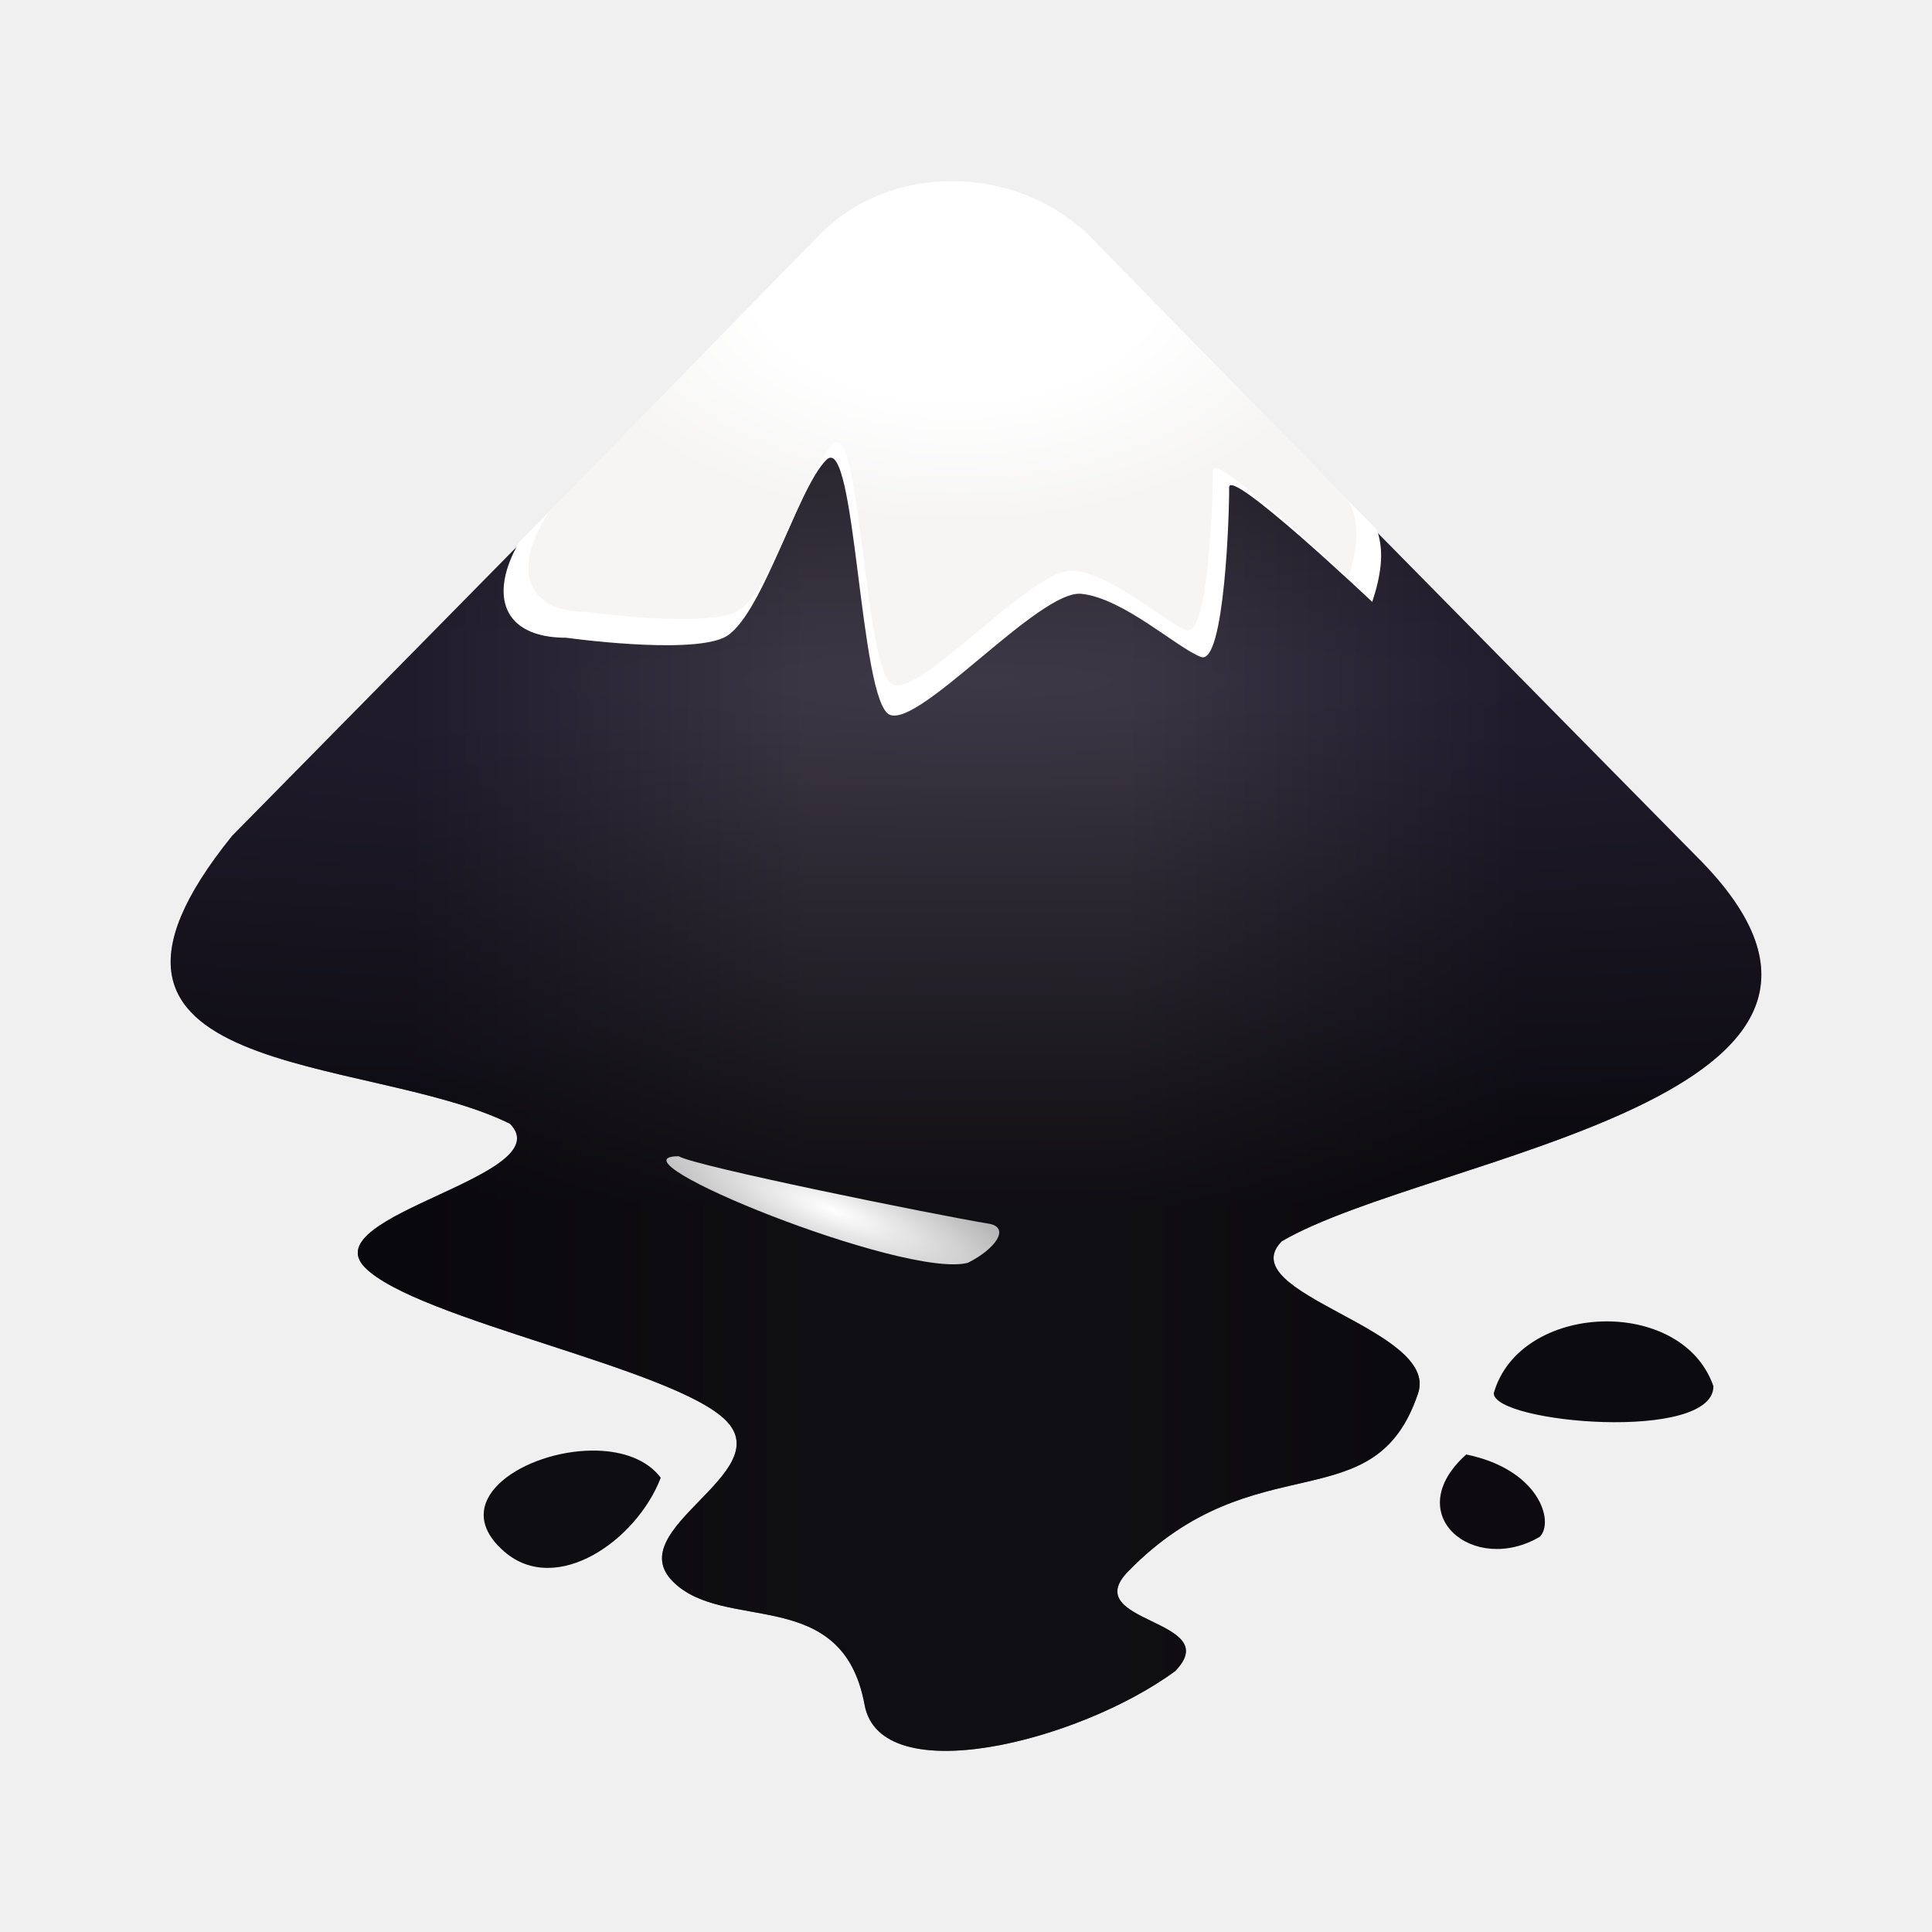
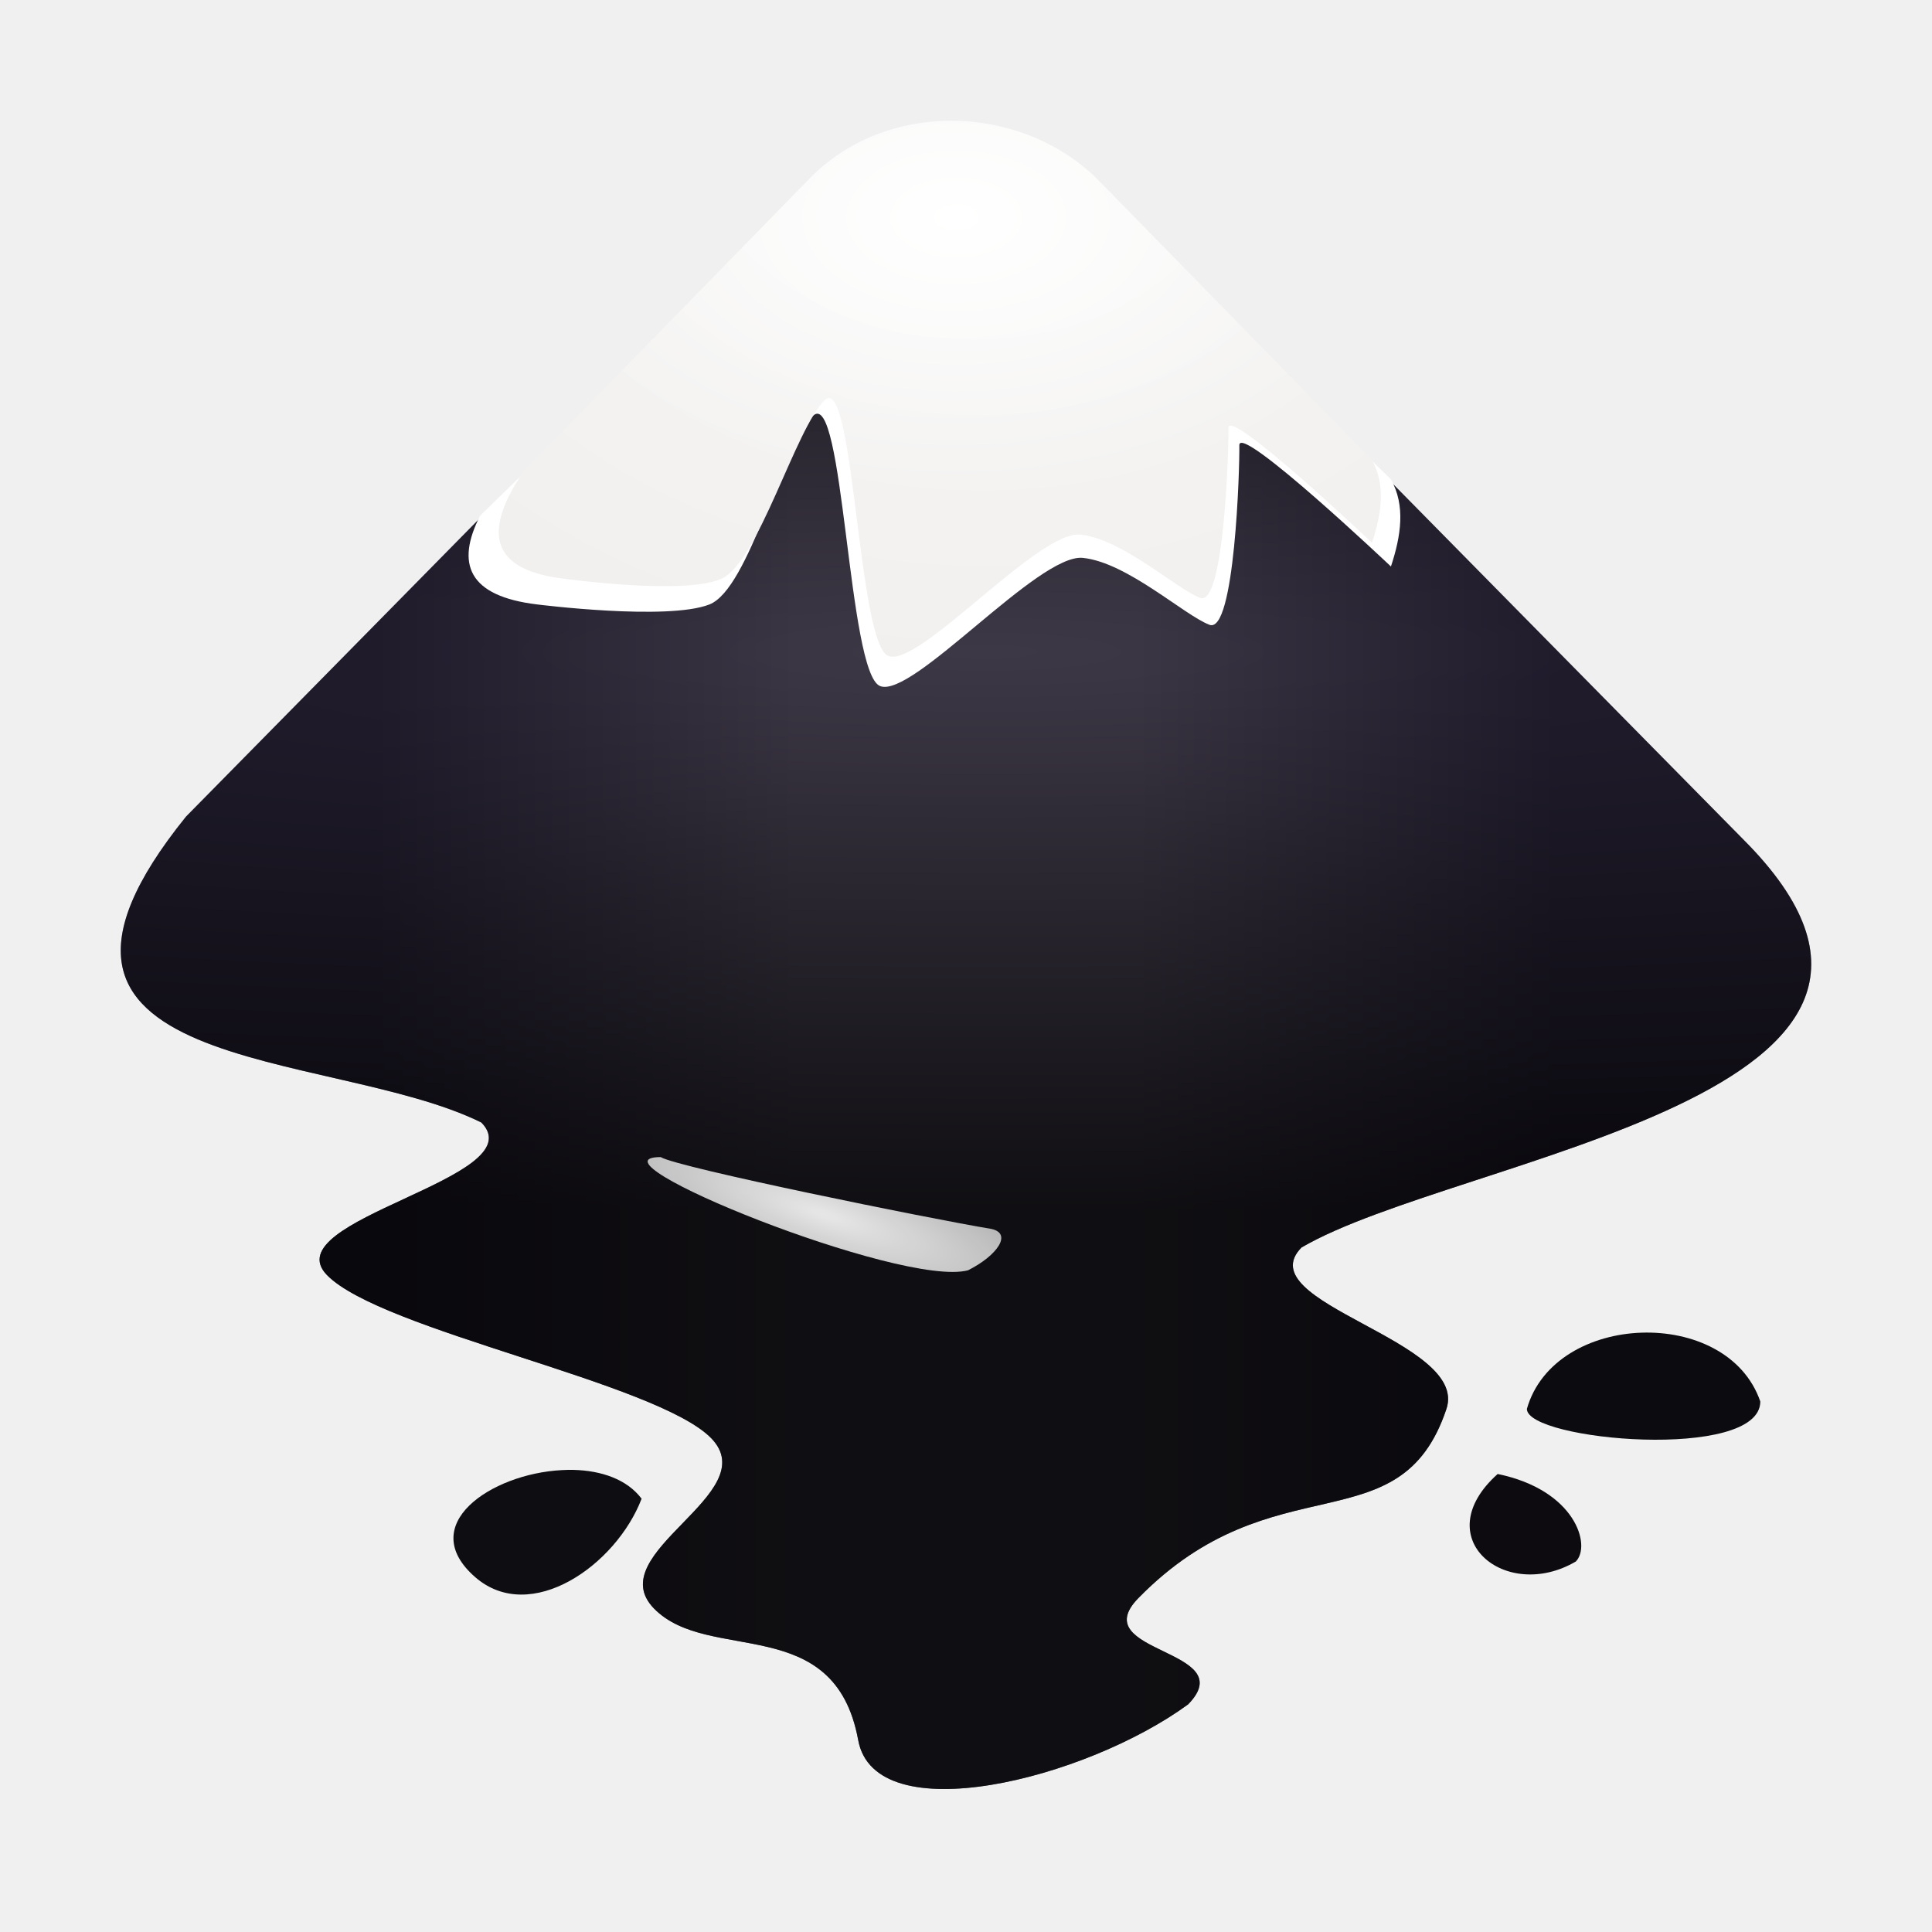
<svg xmlns="http://www.w3.org/2000/svg" height="128px" viewBox="0 0 128 128" width="128px">
-   <linearGradient id="a" gradientUnits="userSpaceOnUse" x1="11.307" x2="116.693" y1="64.15" y2="64.15">
+   <linearGradient id="a" gradientUnits="userSpaceOnUse" x1="8" x2="120" y1="63.423" y2="63.423">
    <stop offset="0.15" stop-color="#241f31" />
    <stop offset="0.4" stop-color="#3d3846" />
    <stop offset="0.498" stop-color="#3d3846" />
    <stop offset="0.6" stop-color="#3d3846" />
    <stop offset="0.85" stop-color="#241f31" />
  </linearGradient>
-   <radialGradient id="b" cx="64.631" cy="221.871" gradientTransform="matrix(4.663092 0 0 0.662863 -236.109 -101.9645)" gradientUnits="userSpaceOnUse" r="52.693">
+   <radialGradient id="b" cx="64.631" cy="221.871" gradientTransform="matrix(4.955705 0 0 0.704458 -254.9411 -113.1159)" gradientUnits="userSpaceOnUse" r="52.693">
    <stop offset="0" stop-opacity="0" />
    <stop offset="1" stop-opacity="0.75" />
  </radialGradient>
-   <radialGradient id="c" cx="55.178" cy="252.187" gradientTransform="matrix(1.193846 0.452755 -0.119167 0.314226 19.35639 -24.0389)" gradientUnits="userSpaceOnUse" r="11.023">
-     <stop offset="0" stop-color="#ffffff" />
+   <radialGradient id="c" cx="55.178" cy="252.187" gradientTransform="matrix(1.338639 0.448915 -0.113556 0.338618 9.39836 -29.69965)" gradientUnits="userSpaceOnUse" r="11.023">
+     <stop offset="0" stop-color="#ffffff" stop-opacity="0.9" />
    <stop offset="1" stop-color="#ffffff" stop-opacity="0.7" />
  </radialGradient>
-   <radialGradient id="d" cx="63.394" cy="183.178" gradientTransform="matrix(1 0 0 0.609074 0 -93.53893)" gradientUnits="userSpaceOnUse" r="27.428">
-     <stop offset="0.5" stop-color="#ffffff" />
-     <stop offset="1" stop-color="#f6f5f4" />
+   <radialGradient id="d" cx="63.394" cy="183.178" gradientTransform="matrix(1.062751 0 0 0.647293 -4.016046 -104.1616)" gradientUnits="userSpaceOnUse" r="27.428">
+     <stop offset="0" stop-color="#ffffff" />
+     <stop offset="0.999" stop-color="#f6f5f4" />
  </radialGradient>
-   <path d="m 97.141 96.363 c -4.441 3.984 0.496 8.027 4.875 5.453 c 0.977 -0.992 -0.023 -4.461 -4.875 -5.453 z m 0 0" fill="#0d0b0f" />
-   <path d="m 106.109 87.551 c -3.164 0.109 -6.285 1.727 -7.145 4.754 c 0 1.977 14.555 3.27 14.555 -0.465 c -1.039 -3 -4.246 -4.398 -7.41 -4.289 z m 0 0" fill="#0c0b0f" />
-   <path d="m 39.539 96.105 c -0.246 -0.004 -0.496 0 -0.746 0.012 c -4.41 0.234 -9.141 3.426 -5.379 6.684 c 3.445 2.98 8.77 -0.738 10.363 -4.898 c -0.914 -1.211 -2.512 -1.75 -4.238 -1.797 z m 0 0" fill="#0e0d11" />
-   <path d="m 63.102 12.301 c -3.258 -0.008 -6.484 1.176 -8.82 3.57 l -38.906 39.508 c -13.145 16.281 8.945 14.387 18.414 19.074 c 3.398 3.473 -13.016 6.035 -9.621 9.512 c 3.398 3.469 20.539 6.688 23.941 10.16 c 3.398 3.473 -6.953 7.156 -3.555 10.629 c 3.398 3.473 11.254 0.18 12.727 8.195 c 1.047 5.73 14.156 2.465 20.57 -2.227 c 3.395 -3.477 -6.5 -3.148 -3.102 -6.621 c 8.445 -8.641 16.312 -3.141 19.203 -11.797 c 1.426 -4.277 -12.438 -6.594 -9.035 -10.066 c 9.773 -5.707 43.555 -9.422 27.527 -25.449 l -40.328 -40.918 c -2.465 -2.367 -5.754 -3.562 -9.016 -3.57 z m 0 0" fill="url(#a)" />
-   <path d="m 63.102 12.301 c -3.258 -0.008 -6.484 1.176 -8.82 3.57 l -38.906 39.508 c -13.145 16.281 8.945 14.387 18.414 19.074 c 3.398 3.473 -13.016 6.035 -9.621 9.512 c 3.398 3.469 20.539 6.688 23.941 10.16 c 3.398 3.473 -6.953 7.156 -3.555 10.629 c 3.398 3.473 11.254 0.18 12.727 8.195 c 1.047 5.73 14.156 2.465 20.57 -2.227 c 3.395 -3.477 -6.5 -3.148 -3.102 -6.621 c 8.445 -8.641 16.312 -3.141 19.203 -11.797 c 1.426 -4.277 -12.438 -6.594 -9.035 -10.066 c 9.773 -5.707 43.555 -9.422 27.527 -25.449 l -40.328 -40.918 c -2.465 -2.367 -5.754 -3.562 -9.016 -3.57 z m 0 0" fill="url(#b)" />
-   <path d="m 44.969 76.605 c 1.039 0.648 16.766 3.84 20.605 4.48 c 1.336 0.277 0.391 1.652 -1.445 2.578 c -4.141 1.102 -24.227 -7.059 -19.16 -7.059 z m 0 0" fill="url(#c)" />
-   <path d="m 63.094 12.199 c -0.445 0 -0.891 0.023 -1.332 0.066 c -2.789 0.277 -5.465 1.441 -7.48 3.504 l -19.887 20.148 c -2.016 3.5 -1.125 6.336 3.125 6.336 c 0 0 7.969 1.113 10.422 0 c 2.457 -1.109 4.875 -9.91 6.816 -11.793 c 1.945 -1.883 2.176 16.094 4.199 16.898 c 2.027 0.809 9.906 -8.305 12.688 -8.016 c 2.785 0.289 6.348 3.594 7.922 4.184 c 1.578 0.59 1.891 -9.832 1.867 -11.234 c -0.023 -1.402 9.48 7.586 9.48 7.586 c 0.543 -1.648 0.844 -3.297 0.305 -4.785 c 0 0 0.004 0 0 0 l -19.098 -19.324 c -2.469 -2.367 -5.758 -3.562 -9.016 -3.57 c -0.008 0 -0.008 0 -0.016 0 z m 0 0" fill="#ffffff" />
-   <path d="m 63.105 12 c -3.262 -0.008 -6.484 1.176 -8.824 3.57 l -17.824 18.234 c -2.488 3.641 -1.844 6.742 2.473 6.742 c 0 0 7.516 1.051 9.832 0 c 2.316 -1.051 4.598 -9.352 6.43 -11.129 c 1.836 -1.777 2.051 15.184 3.965 15.945 s 9.344 -7.836 11.969 -7.562 c 2.629 0.27 5.988 3.387 7.477 3.945 c 1.488 0.559 1.781 -9.277 1.758 -10.602 c -0.02 -1.32 8.949 7.16 8.949 7.16 c 0.598 -1.812 0.879 -3.629 -0.031 -5.199 c -0.004 0 -0.004 0 -0.004 -0.004 l -17.152 -17.531 c -2.469 -2.367 -5.758 -3.562 -9.016 -3.57 z m 0 0" fill="url(#d)" />
+   <radialGradient id="e" cx="62.519" cy="174.54" gradientTransform="matrix(-1.765716 -0.122587 0.0915664 -1.318901 158.1825 246.9435)" gradientUnits="userSpaceOnUse" r="27.495">
+     <stop offset="0.3" stop-opacity="0" />
+     <stop offset="1" stop-opacity="0.02" />
+   </radialGradient>
+   <path d="m 99.223 97.656 c -4.723 4.234 0.527 8.531 5.18 5.797 c 1.039 -1.055 -0.027 -4.742 -5.18 -5.797 z m 0 0" fill="#0d0b0f" />
+   <path d="m 108.75 88.293 c -3.359 0.113 -6.676 1.832 -7.59 5.051 c 0 2.102 15.465 3.477 15.465 -0.492 c -1.102 -3.191 -4.512 -4.676 -7.875 -4.559 z m 0 0" fill="#0c0b0f" />
+   <path d="m 38.004 97.383 c -0.262 -0.004 -0.527 0 -0.793 0.016 c -4.688 0.246 -9.715 3.637 -5.715 7.102 c 3.66 3.168 9.316 -0.789 11.012 -5.207 c -0.969 -1.289 -2.668 -1.863 -4.504 -1.91 z m 0 0" fill="#0e0d11" />
+   <path d="m 63.047 8.32 c -3.465 -0.008 -6.891 1.25 -9.375 3.793 l -41.348 41.988 c -13.969 17.301 9.508 15.289 19.57 20.27 c 3.609 3.691 -13.836 6.414 -10.227 10.109 c 3.609 3.688 21.828 7.105 25.445 10.797 c 3.609 3.691 -7.391 7.605 -3.777 11.297 c 3.609 3.688 11.957 0.191 13.523 8.711 c 1.113 6.09 15.047 2.617 21.859 -2.367 c 3.609 -3.695 -6.906 -3.348 -3.297 -7.039 c 8.98 -9.18 17.336 -3.336 20.41 -12.535 c 1.516 -4.543 -13.219 -7.008 -9.602 -10.695 c 10.387 -6.066 46.289 -10.016 29.254 -27.051 l -42.855 -43.484 c -2.621 -2.516 -6.117 -3.785 -9.582 -3.793 z m 0 0" fill="url(#a)" />
+   <path d="m 63.047 8.32 c -3.465 -0.008 -6.891 1.25 -9.375 3.793 l -41.348 41.988 c -13.969 17.301 9.508 15.289 19.57 20.27 c 3.609 3.691 -13.836 6.414 -10.227 10.109 c 3.609 3.688 21.828 7.105 25.445 10.797 c 3.609 3.691 -7.391 7.605 -3.777 11.297 c 3.609 3.688 11.957 0.191 13.523 8.711 c 1.113 6.09 15.047 2.617 21.859 -2.367 c 3.609 -3.695 -6.906 -3.348 -3.297 -7.039 c 8.98 -9.18 17.336 -3.336 20.41 -12.535 c 1.516 -4.543 -13.219 -7.008 -9.602 -10.695 c 10.387 -6.066 46.289 -10.016 29.254 -27.051 l -42.855 -43.484 c -2.621 -2.516 -6.117 -3.785 -9.582 -3.793 z m 0 0" fill="url(#b)" />
+   <path d="m 43.773 76.66 c 1.105 0.688 17.816 4.082 21.902 4.758 c 1.414 0.301 0.41 1.758 -1.539 2.742 c -4.402 1.172 -25.746 -7.5 -20.363 -7.5 z m 0 0" fill="url(#c)" />
+   <path d="m 31.84 34.137 l -0.031 0.023 v 0.004 c -1.617 3.172 -0.812 5.332 3.789 5.883 c 0.004 0 8.625 1.09 11.402 0 c 2.656 -1.043 4.801 -10.5 6.855 -12.492 c 2.059 -1.996 2.305 17.047 4.453 17.898 c 2.145 0.855 10.488 -8.801 13.438 -8.492 c 2.945 0.309 6.719 3.805 8.387 4.434 c 1.672 0.625 2.004 -10.414 1.977 -11.898 c -0.023 -1.488 10.043 8.035 10.043 8.035 c 0.664 -2.016 0.984 -4.039 -0.008 -5.785 l -19.516 -18.949 c -0.023 -0.023 -0.043 -0.043 -0.066 -0.062 c -2.699 -2.445 -6.207 -3.695 -9.695 -3.734 c -3.402 0.035 -6.754 1.297 -9.199 3.797 z m 0 0" fill="#ffffff" />
+   <path d="m 63.047 8 c -3.461 -0.008 -6.891 1.25 -9.375 3.793 l -18.941 19.383 c -2.648 3.867 -2.465 6.555 2.625 7.164 c 0 0 7.988 1.113 10.449 0 c 2.461 -1.117 4.887 -9.941 6.836 -11.828 c 1.949 -1.891 2.18 16.137 4.211 16.945 c 2.031 0.809 9.93 -8.328 12.723 -8.039 c 2.793 0.289 6.363 3.602 7.945 4.195 c 1.578 0.594 1.895 -9.859 1.867 -11.266 c -0.023 -1.406 9.512 7.609 9.512 7.609 c 0.633 -1.926 0.934 -3.859 -0.035 -5.523 c -0.004 -0.004 -0.004 -0.004 -0.004 -0.008 l -18.23 -18.633 c -2.621 -2.516 -6.117 -3.785 -9.582 -3.793 z m 0 0" fill="url(#d)" />
+   <path d="m 63.047 8 c -3.461 -0.008 -6.891 1.25 -9.375 3.793 l -18.941 19.383 c -2.648 3.867 -2.465 6.555 2.625 7.164 c 0 0 7.988 1.113 10.449 0 c 2.461 -1.117 4.887 -9.941 6.836 -11.828 c 1.949 -1.891 2.18 16.137 4.211 16.945 c 2.031 0.809 9.93 -8.328 12.723 -8.039 c 2.793 0.289 6.363 3.602 7.945 4.195 c 1.578 0.594 1.895 -9.859 1.867 -11.266 c -0.023 -1.406 9.512 7.609 9.512 7.609 c 0.633 -1.926 0.934 -3.859 -0.035 -5.523 c -0.004 -0.004 -0.004 -0.004 -0.004 -0.008 l -18.23 -18.633 c -2.621 -2.516 -6.117 -3.785 -9.582 -3.793 z m 0 0" fill="url(#e)" />
</svg>
